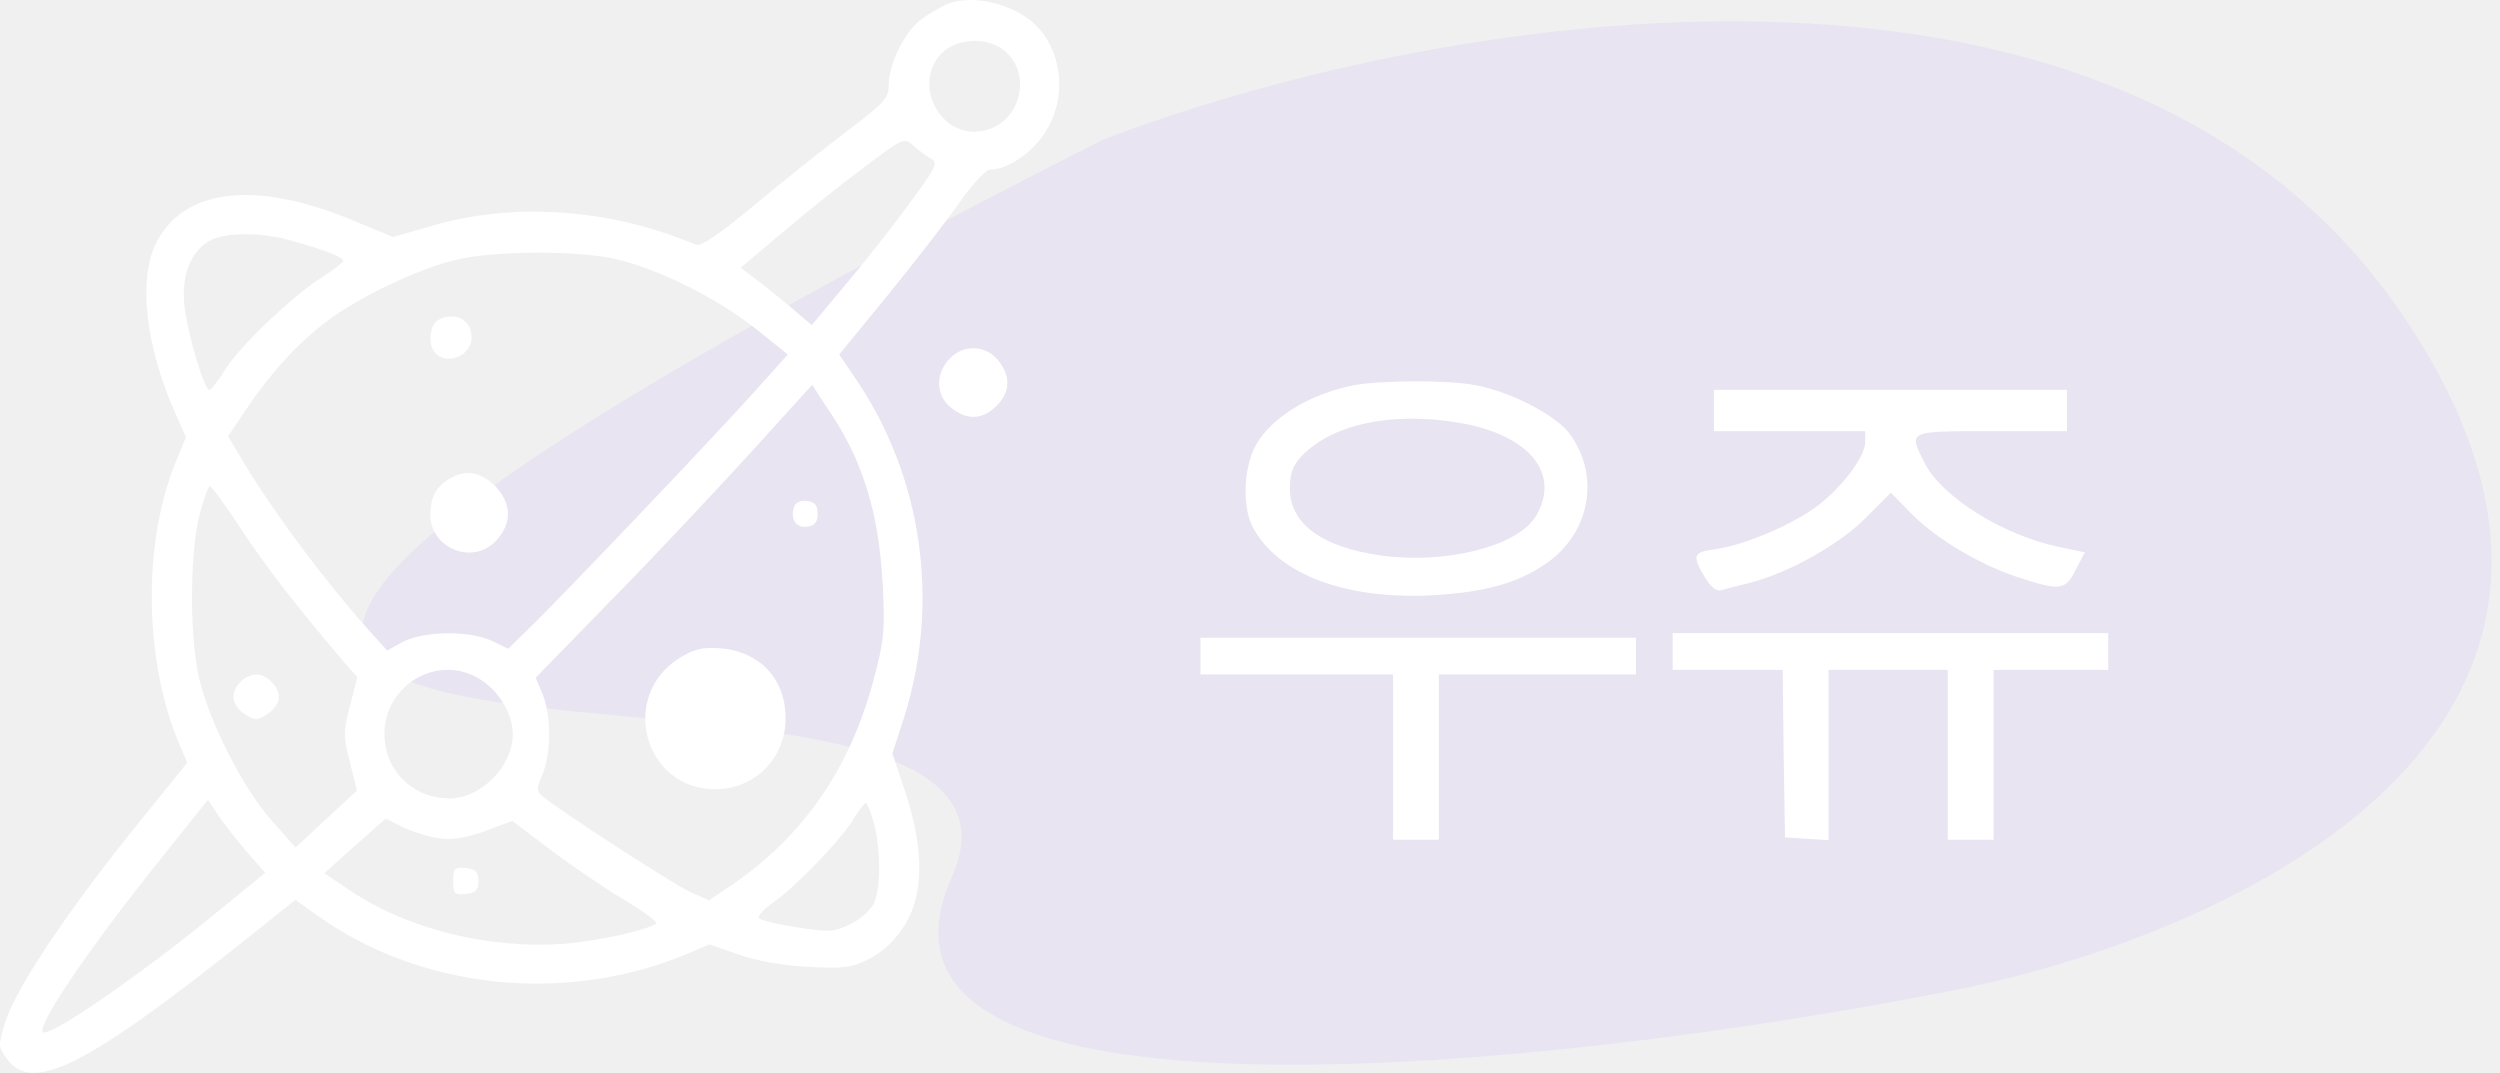
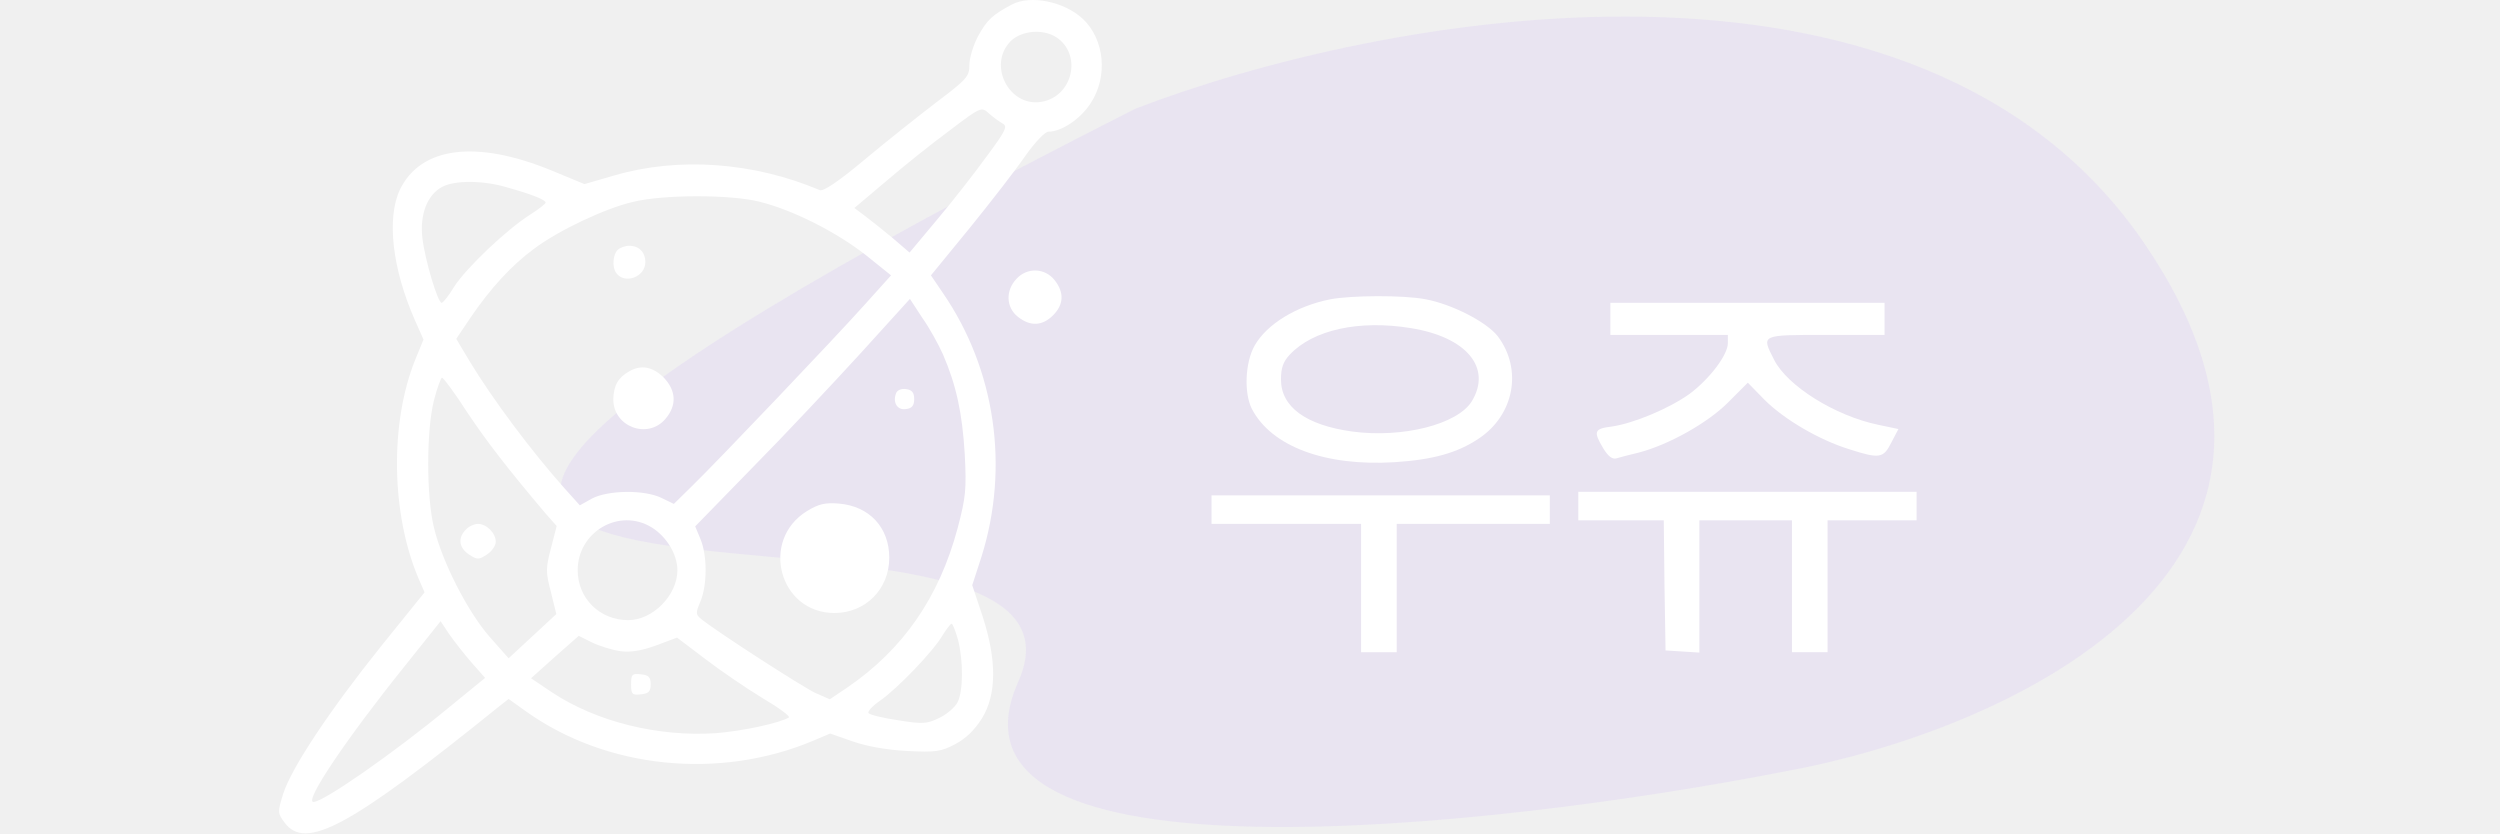
- <svg xmlns="http://www.w3.org/2000/svg" width="247" height="106" viewBox="0 0 247 106" fill="none">
+ <svg xmlns="http://www.w3.org/2000/svg" width="180" height="60" viewBox="0 0 247 106" fill="none">
  <path d="M237.161 30.81C208.342 -11.188 139.655 1.988 108.914 13.826C-54.397 96.586 108.914 53.353 94.024 86.705C82.112 113.386 154.065 105.439 191.53 98.13C218.749 93.19 265.981 72.808 237.161 30.81Z" fill="#DBCAF4" fill-opacity="0.3" />
  <path d="M93.242 0.56C90.75 1.876 90.071 2.51 88.939 4.551C88.304 5.73 87.806 7.363 87.806 8.27C87.806 9.721 87.489 10.084 83.639 12.987C81.329 14.755 77.207 18.021 74.444 20.334C71.138 23.1 69.235 24.37 68.782 24.188C60.312 20.606 50.8 19.925 42.602 22.329L38.842 23.417L34.675 21.694C25.073 17.748 18.052 18.655 15.38 24.098C13.658 27.726 14.383 34.166 17.282 40.742L18.369 43.191L17.327 45.73C14.066 53.803 14.247 65.367 17.735 73.576L18.505 75.345L12.979 82.193C6.366 90.447 1.565 97.703 0.523 100.968C-0.202 103.327 -0.202 103.417 0.704 104.642C3.376 108.224 8.993 105.186 27.926 89.903L29.195 88.905L31.414 90.492C41.651 97.794 56.009 99.245 67.967 94.211L70.096 93.304L72.949 94.302C74.761 94.936 77.298 95.39 79.879 95.526C83.503 95.707 84.183 95.617 85.994 94.664C87.353 93.939 88.44 92.896 89.391 91.399C91.294 88.315 91.294 83.962 89.482 78.383L88.168 74.438L89.346 70.81C92.924 59.426 91.113 47 84.454 37.295L82.914 35.027L87.851 28.996C90.569 25.64 93.74 21.558 94.917 19.835C96.14 18.111 97.409 16.751 97.862 16.751C99.537 16.751 101.938 15.118 103.206 13.168C105.471 9.767 105.018 5.005 102.21 2.374C99.855 0.198 95.597 -0.664 93.242 0.56ZM98.858 4.733C102.165 6.91 100.987 12.216 97.046 12.941C92.879 13.712 90.071 8.27 93.06 5.232C94.465 3.871 97.137 3.644 98.858 4.733ZM92.019 15.708C92.698 16.07 92.472 16.569 89.98 19.925C88.44 22.057 85.632 25.64 83.684 27.953L80.197 32.125L77.977 30.22C76.709 29.177 75.124 27.907 74.444 27.408L73.176 26.456L77.207 23.055C79.427 21.15 83.05 18.247 85.27 16.615C89.255 13.576 89.346 13.576 90.252 14.393C90.796 14.891 91.566 15.436 92.019 15.708ZM28.968 23.826C32.184 24.733 33.905 25.413 33.905 25.776C33.905 25.912 32.999 26.637 31.912 27.318C28.968 29.177 23.759 34.12 22.264 36.479C21.585 37.612 20.86 38.519 20.679 38.519C20.181 38.519 18.55 33.032 18.233 30.311C17.871 27.318 18.822 24.823 20.724 23.78C22.31 22.919 25.933 22.919 28.968 23.826ZM61.037 25.64C65.294 26.683 70.866 29.494 74.625 32.442L77.841 35.027L74.535 38.701C70.685 43.009 55.828 58.61 52.521 61.83L50.211 64.098L48.626 63.327C46.452 62.283 41.877 62.329 39.794 63.417L38.254 64.279L36.215 62.011C32.139 57.431 27.201 50.855 24.212 45.912L22.536 43.1L24.303 40.469C26.884 36.66 29.602 33.712 32.456 31.626C35.536 29.313 41.469 26.501 45.002 25.685C48.807 24.733 57.368 24.733 61.037 25.64ZM84.454 45.095C86.13 48.996 86.9 52.488 87.217 57.794C87.444 62.238 87.353 63.236 86.311 67.181C83.956 75.98 79.381 82.601 72.27 87.454L70.05 88.95L68.193 88.134C66.563 87.363 55.919 80.515 53.699 78.746C52.974 78.156 52.974 77.975 53.608 76.478C54.469 74.392 54.469 70.674 53.608 68.587L52.929 66.955L60.267 59.426C64.343 55.299 70.458 48.769 73.946 44.959L80.242 38.02L81.782 40.379C82.688 41.649 83.865 43.78 84.454 45.095ZM23.895 52.397C26.431 56.206 29.149 59.699 33.905 65.322L35.309 66.909L34.585 69.721C33.905 72.306 33.905 72.76 34.585 75.345L35.264 78.111L32.229 80.923L29.195 83.735L26.748 80.968C23.986 77.794 20.724 71.445 19.683 67.045C18.731 63.1 18.731 54.846 19.683 50.991C20.09 49.358 20.588 48.043 20.724 48.043C20.905 48.043 22.355 49.993 23.895 52.397ZM47.403 67.091C49.305 68.27 50.664 70.537 50.664 72.533C50.664 75.707 47.539 78.882 44.414 78.882C40.79 78.882 37.982 76.116 37.982 72.533C37.982 67.635 43.281 64.551 47.403 67.091ZM24.484 84.279L26.205 86.229L21.54 90.039C14.564 95.798 5.641 102.011 4.373 102.011C3.15 102.011 8.54 93.984 16.014 84.687L20.543 79.018L21.63 80.651C22.264 81.558 23.533 83.191 24.484 84.279ZM86.357 81.376C87.036 84.007 87.036 87.862 86.311 89.313C85.994 89.948 84.953 90.855 84.001 91.308C82.416 92.079 81.918 92.125 78.792 91.626C76.935 91.354 75.214 90.946 74.988 90.719C74.806 90.537 75.441 89.812 76.437 89.132C78.656 87.59 83.277 82.782 84.409 80.787C84.907 80.016 85.406 79.336 85.541 79.336C85.677 79.336 86.04 80.243 86.357 81.376ZM43.417 82.828C44.64 83.009 46.09 82.782 47.947 82.102L50.619 81.104L54.152 83.78C56.1 85.277 59.361 87.499 61.444 88.769C63.528 89.993 65.068 91.127 64.842 91.263C63.619 91.989 58.953 92.986 55.601 93.258C48.218 93.757 40.337 91.807 34.675 88.043L32.048 86.274L35.083 83.553L38.118 80.878L39.839 81.739C40.79 82.193 42.421 82.692 43.417 82.828Z" fill="white" />
  <path d="M43.055 31.807C42.466 32.397 42.33 33.939 42.873 34.71C43.915 36.206 46.588 35.254 46.588 33.349C46.588 32.079 45.772 31.263 44.55 31.263C44.006 31.263 43.372 31.49 43.055 31.807Z" fill="white" />
  <path d="M44.549 47.227C43.1 48.044 42.556 49.042 42.511 50.81C42.511 54.257 46.859 55.935 49.124 53.305C50.618 51.581 50.528 49.676 48.897 47.998C47.493 46.638 46.044 46.366 44.549 47.227Z" fill="white" />
  <path d="M78.475 50.038C78.022 51.217 78.656 52.215 79.743 52.033C80.513 51.943 80.785 51.58 80.785 50.764C80.785 49.947 80.513 49.584 79.743 49.494C79.154 49.403 78.611 49.63 78.475 50.038Z" fill="white" />
  <path d="M67.152 65.005C61.127 68.724 63.619 77.975 70.639 77.975C74.58 77.975 77.615 74.937 77.615 70.946C77.615 67.091 75.078 64.37 71.183 64.052C69.462 63.916 68.646 64.098 67.152 65.005Z" fill="white" />
  <path d="M23.759 67.363C22.717 68.406 22.853 69.676 24.166 70.538C25.208 71.218 25.389 71.218 26.431 70.538C27.065 70.13 27.563 69.404 27.563 68.905C27.563 67.817 26.386 66.638 25.299 66.638C24.846 66.638 24.121 66.955 23.759 67.363Z" fill="white" />
  <path d="M44.775 87.045C44.775 88.315 44.911 88.451 46.043 88.315C46.994 88.225 47.266 87.952 47.266 87.045C47.266 86.138 46.994 85.866 46.043 85.775C44.911 85.639 44.775 85.775 44.775 87.045Z" fill="white" />
  <path d="M93.785 35.481C92.381 36.977 92.472 39.109 93.967 40.288C95.552 41.558 97.092 41.467 98.451 40.106C99.81 38.746 99.9 37.204 98.632 35.617C97.409 34.075 95.144 33.984 93.785 35.481Z" fill="white" />
  <path d="M133.736 38.066C129.387 38.928 125.628 41.24 124.088 43.962C122.865 46.138 122.729 49.993 123.726 51.989C126.217 56.796 133.056 59.336 141.889 58.791C146.781 58.474 149.861 57.612 152.578 55.798C157.108 52.805 158.195 47 155.024 42.782C153.62 40.968 149.227 38.701 145.829 38.066C143.021 37.522 136.408 37.567 133.736 38.066ZM143.972 41.739C151.038 42.873 154.3 46.773 151.718 51.036C149.906 53.984 142.885 55.753 136.499 54.891C130.61 54.075 127.44 51.762 127.44 48.27C127.44 46.819 127.712 46.002 128.572 45.095C131.516 41.966 137.359 40.651 143.972 41.739Z" fill="white" />
  <path d="M169.337 40.56V42.601H176.81H184.284V43.644C184.284 45.141 181.974 48.179 179.438 50.084C176.856 51.943 172.326 53.848 169.518 54.256C167.253 54.529 167.163 54.891 168.431 57.023C169.065 58.066 169.609 58.474 170.152 58.293C170.56 58.157 171.828 57.839 172.96 57.567C176.765 56.569 181.702 53.803 184.284 51.218L186.821 48.678L188.95 50.855C191.441 53.349 195.925 55.98 199.775 57.159C203.58 58.383 204.078 58.293 205.075 56.297L205.98 54.574L203.399 54.03C197.918 52.896 191.848 49.086 190.172 45.776C188.542 42.556 188.361 42.601 196.74 42.601H204.214V40.56V38.519H186.775H169.337V40.56Z" fill="white" />
  <path d="M165.261 64.37V66.183H170.696H176.132L176.222 74.438L176.358 82.737L178.532 82.873L180.661 83.009V74.619V66.183H186.549H192.438V74.573V82.963H194.702H196.967V74.573V66.183H202.629H208.291V64.37V62.555H186.776H165.261V64.37Z" fill="white" />
  <path d="M118.607 64.824V66.638H128.119H137.631V74.801V82.964H139.896H142.161V74.801V66.638H151.899H161.638V64.824V63.01H140.123H118.607V64.824Z" fill="white" />
</svg>
